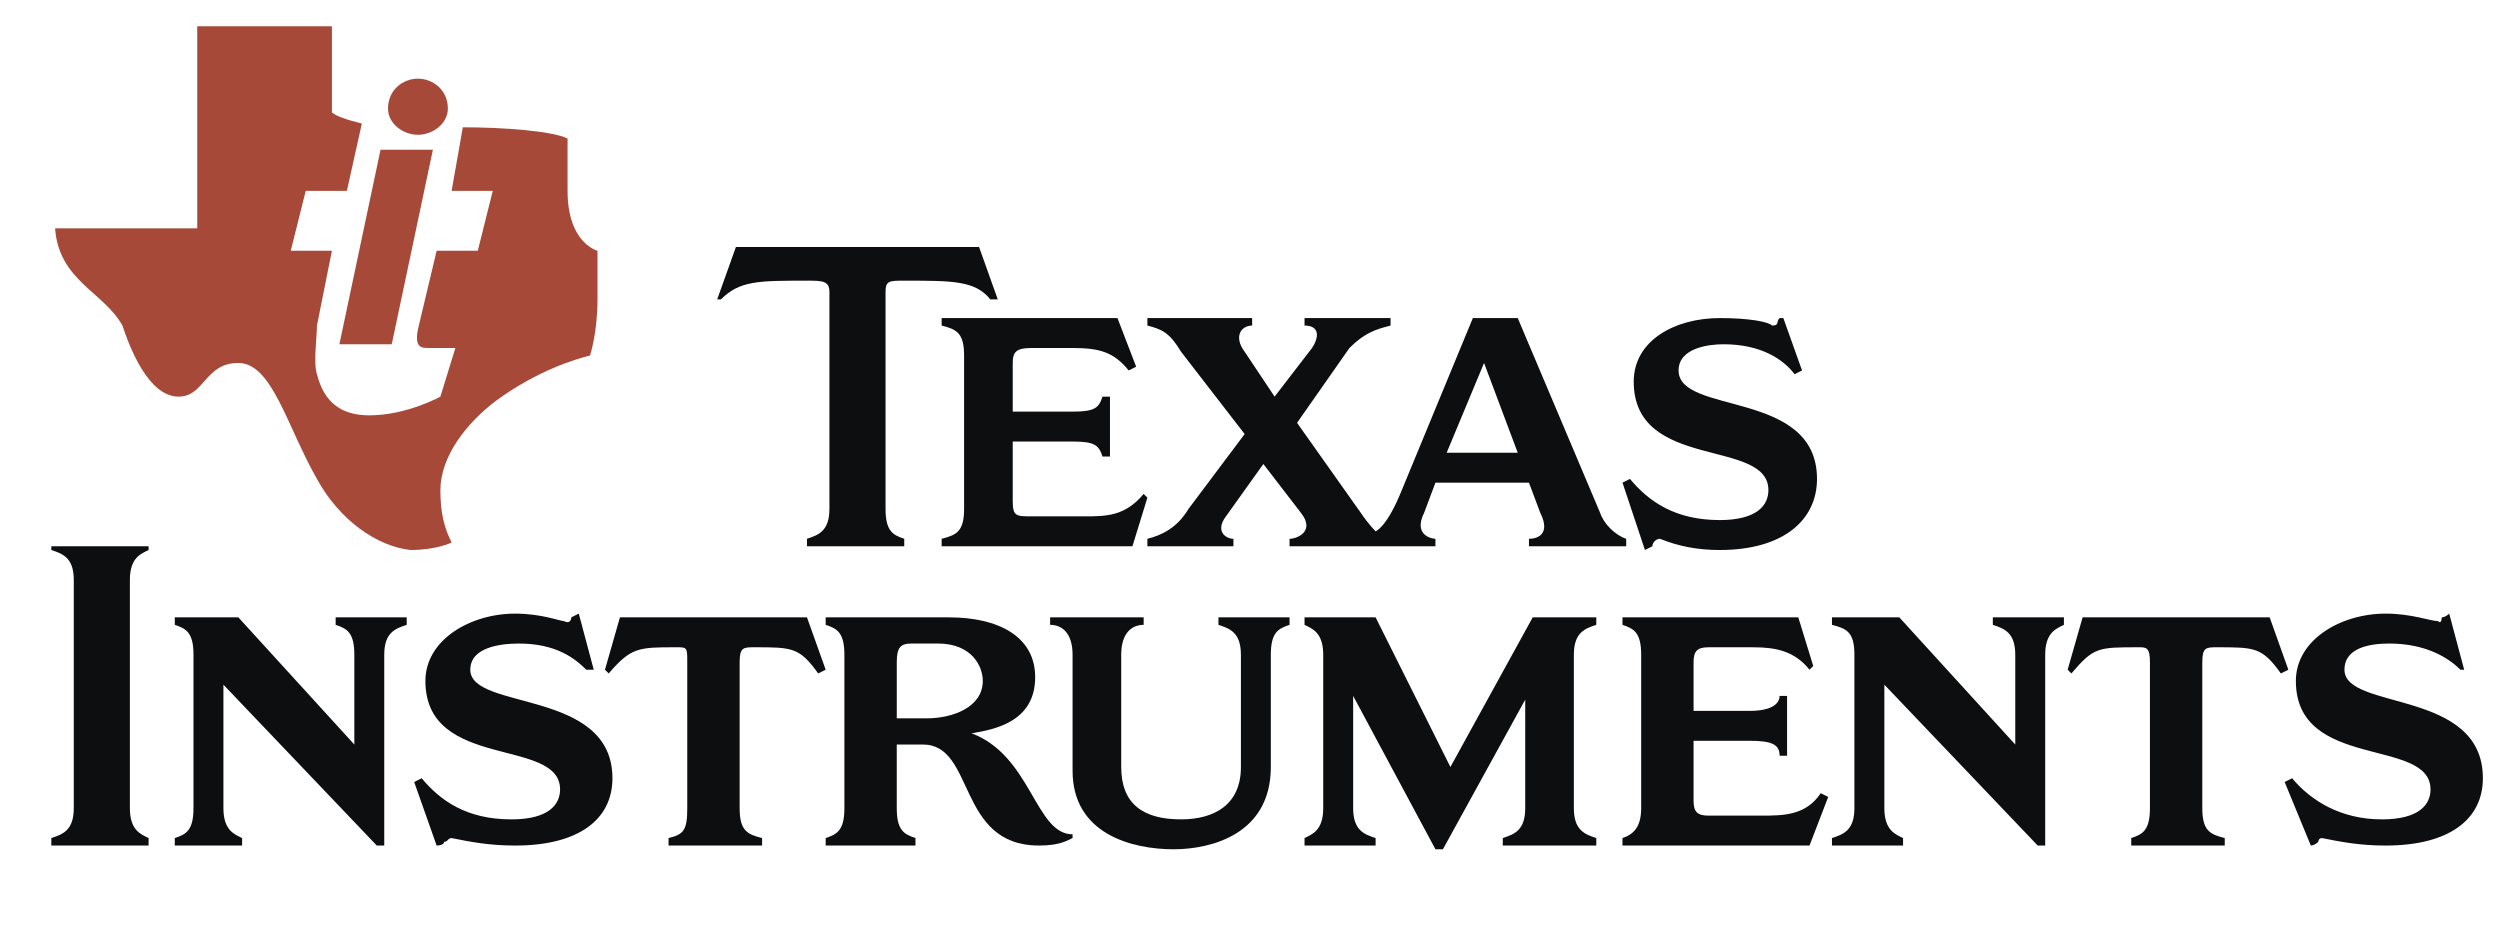
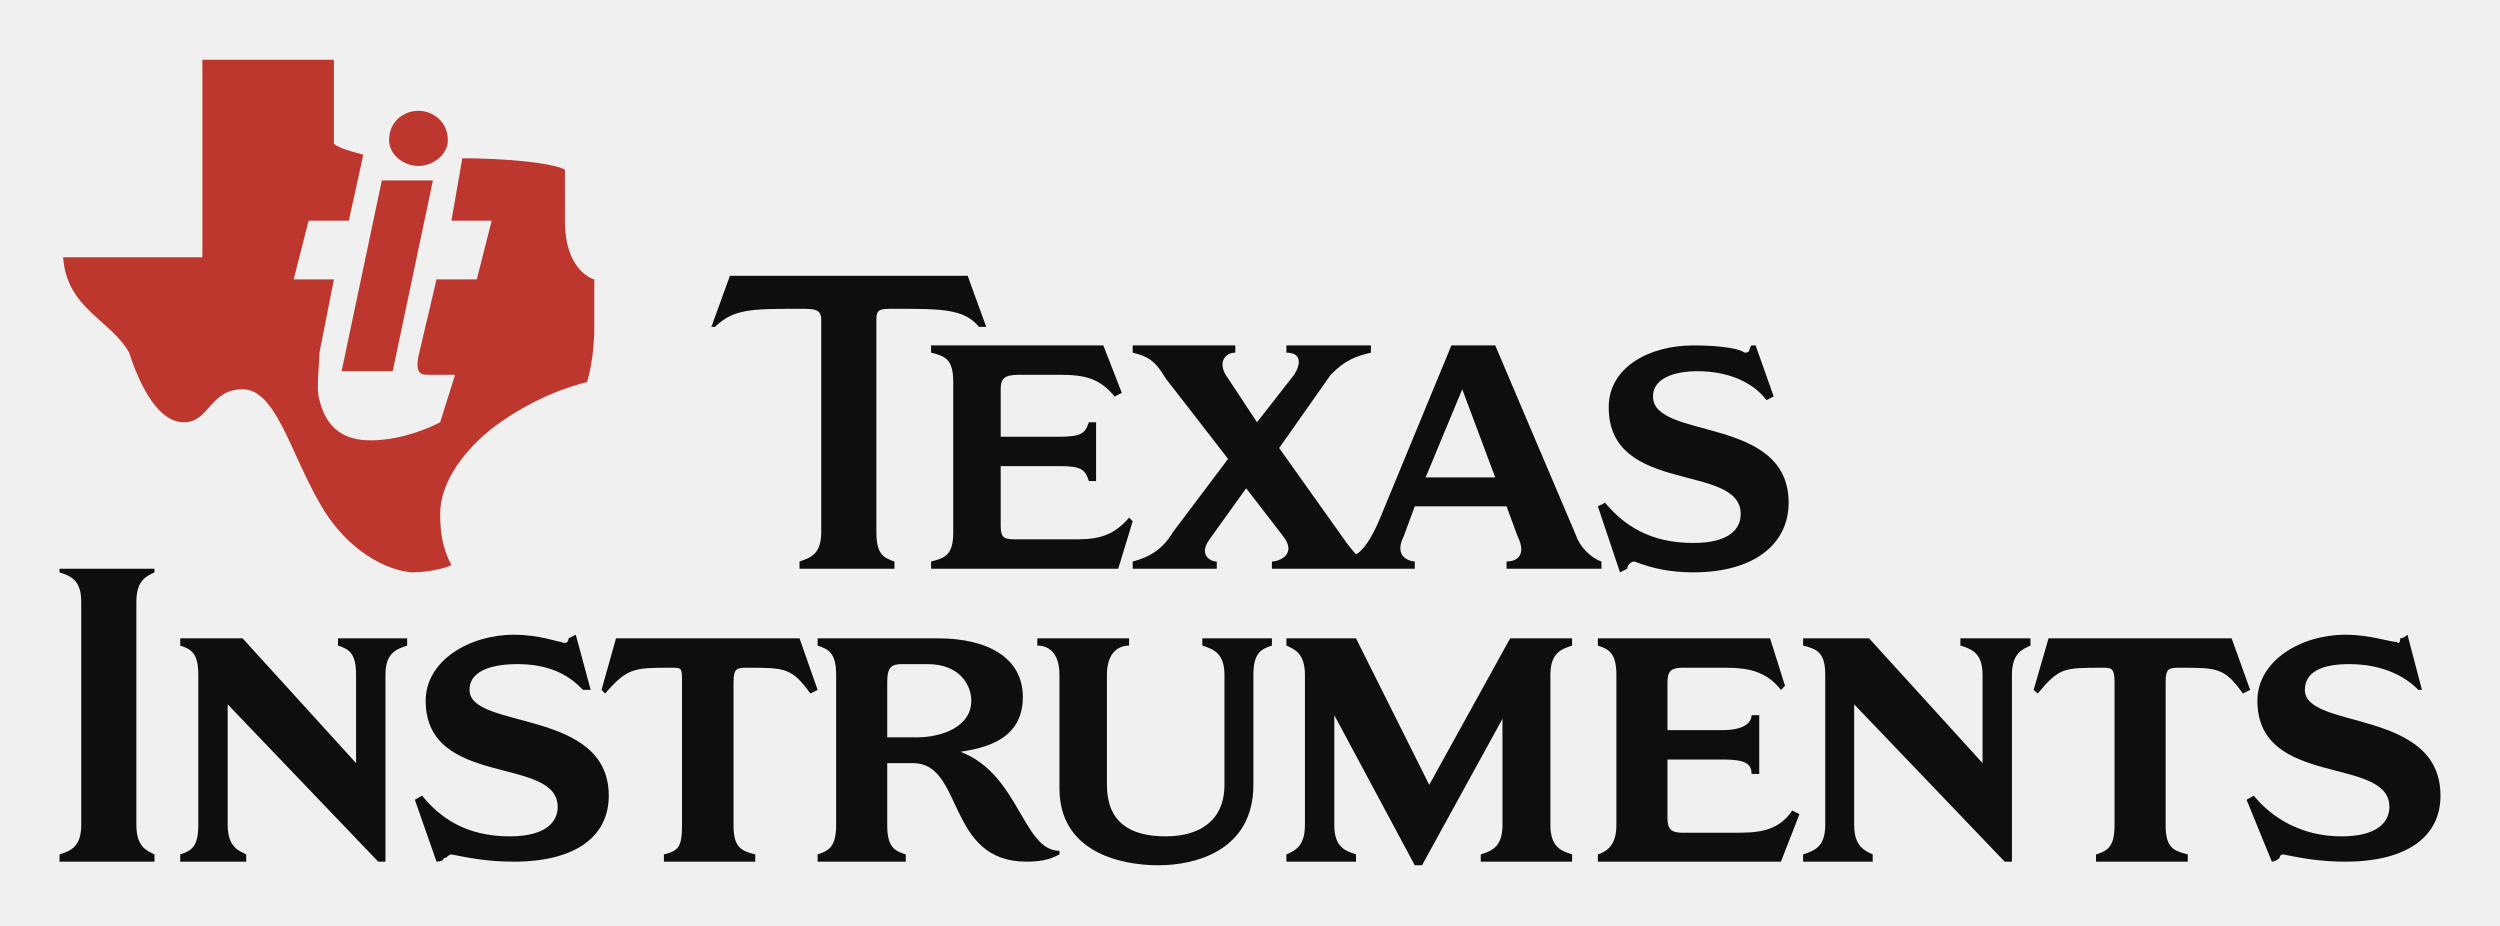
- <svg xmlns="http://www.w3.org/2000/svg" viewBox="1.928 57.057 189.29 71.321" style="max-height: 500px" width="189.29" height="71.321">
-   <g clip-rule="evenodd" fill-rule="evenodd">
-     <path d="M0 0h192.756v192.756H0V0z" fill="#fff" />
-     <path fill="#a64938" d="M36.971 66.695c3.116 0 6.798.284 7.931.851v3.965c0 3.965 2.266 4.532 2.266 4.532v3.682c0 2.549-.566 4.249-.566 4.249-1.133.283-3.965 1.133-7.081 3.399-2.266 1.699-4.249 4.248-4.249 6.798 0 1.699.283 2.832.85 3.964 0 0-1.133.566-3.116.566-2.549-.283-5.381-2.266-7.081-5.381-2.266-3.965-3.398-8.781-5.948-8.781-2.549 0-2.549 2.549-4.531 2.549-2.266 0-3.683-3.682-4.249-5.381-1.416-2.549-4.814-3.399-5.098-7.364h10.763V59.048h10.197v6.514c.284.283 1.133.567 2.266.85l-1.133 5.098h-3.116l-1.133 4.532h3.116l-1.133 5.665c0 .85-.283 2.832 0 3.683.566 2.266 1.983 3.115 3.966 3.115 2.833 0 5.381-1.417 5.381-1.417l1.133-3.682h-1.983c-.566 0-1.133 0-.85-1.416l1.416-5.948h3.116l1.133-4.532h-3.115l.848-4.815z" />
-     <path d="M30.74 68.395h3.965l-3.116 14.729h-3.964l3.115-14.729zM33.572 63.013c1.132 0 2.266.85 2.266 2.266 0 1.133-1.134 1.983-2.266 1.983-1.133 0-2.266-.85-2.266-1.983 0-1.416 1.133-2.266 2.266-2.266z" fill="#a64938" />
-     <path fill="#0c0e0f" d="M132.141 81.141c2.266 0 3.682.283 3.965.566.566 0 .283-.283.566-.566h.283l1.416 3.965-.566.284c-.85-1.134-2.549-2.267-5.381-2.267-1.133 0-3.4.283-3.4 1.983 0 3.399 10.48 1.416 10.48 8.214 0 3.115-2.549 5.381-7.363 5.381-1.699 0-3.117-.283-4.533-.85-.283 0-.566.283-.566.566l-.566.283-1.699-5.098.566-.283c1.416 1.7 3.4 3.115 6.799 3.115 2.832 0 3.682-1.132 3.682-2.265 0-3.966-10.197-1.417-10.197-8.214-.002-3.115 3.115-4.814 6.514-4.814zM73.226 98.418v-.566c1.133-.283 1.699-.566 1.699-2.265V83.973c0-1.699-.566-1.982-1.699-2.266v-.566h13.312l1.416 3.682-.566.284c-1.133-1.417-2.266-1.7-4.249-1.7h-3.115c-1.133 0-1.416.283-1.416 1.133v3.683h4.531c1.7 0 1.983-.284 2.266-1.133h.566v4.532h-.566c-.283-.85-.566-1.133-2.266-1.133h-4.531v4.532c0 1.132.283 1.132 1.416 1.132h3.965c1.699 0 3.116 0 4.532-1.699l.283.284-1.133 3.681H73.226v-.001z" />
-     <path fill="#0c0e0f" d="M68.978 95.586c0 1.699.566 1.982 1.416 2.265v.566H63.03v-.566c.85-.283 1.699-.566 1.699-2.265V79.158c0-.85-.566-.85-1.699-.85-3.682 0-5.098 0-6.515 1.417h-.284l1.417-3.965h18.411l1.416 3.965h-.566c-1.133-1.417-2.833-1.417-6.515-1.417-1.133 0-1.416 0-1.416.85v16.428zM96.168 89.921l-4.815-6.231c-.85-1.416-1.416-1.699-2.549-1.982v-.566h7.931v.566c-.85 0-1.416.85-.566 1.982l2.267 3.399 2.832-3.682c.566-.85.566-1.699-.566-1.699v-.566h6.514v.566c-1.133.283-1.982.566-3.115 1.699l-3.965 5.665 4.814 6.798c.566.849 1.133 1.416 1.133 1.416s.85-.283 1.982-3.115l5.381-13.029h3.4l6.23 14.729c.283.849 1.133 1.699 1.982 1.982v.566h-7.363v-.566c.566 0 1.699-.283.85-1.982l-.85-2.266h-7.082l-.85 2.266c-.85 1.699.566 1.982.85 1.982v.566H99.568v-.566c.566 0 1.982-.566.848-1.982l-2.832-3.682-2.832 3.965c-.85 1.133 0 1.699.566 1.699v.566h-6.515v-.566c1.133-.283 2.266-.85 3.116-2.265l4.249-5.667zm18.127-5.381l-2.832 6.798h5.383l-2.551-6.798zM7.514 100.967c0-1.697-.85-1.982-1.7-2.266v-.283h7.365v.283c-.567.283-1.417.568-1.417 2.266v17.279c0 1.699.85 1.982 1.417 2.266v.566H5.814v-.566c.85-.283 1.7-.566 1.7-2.266v-17.279zM31.023 121.078h-.566l-11.613-12.18v9.348c0 1.699.85 1.982 1.416 2.266v.566h-5.098v-.566c.85-.283 1.416-.566 1.416-2.266v-11.613c0-1.699-.566-1.982-1.416-2.266v-.566h4.814l8.781 9.629v-6.797c0-1.699-.566-1.982-1.416-2.266v-.566h5.381v.566c-.85.283-1.7.566-1.7 2.266v14.445h.001zM98.15 115.131c0 5.098-4.531 6.23-7.364 6.23-3.115 0-7.647-1.133-7.647-5.947v-8.781c0-1.699-.85-2.266-1.699-2.266v-.566h7.081v.566c-.85 0-1.699.566-1.699 2.266v8.498c0 2.832 1.699 3.965 4.531 3.965 2.55 0 4.532-1.133 4.532-3.965v-8.498c0-1.699-.85-1.982-1.7-2.266v-.566h5.383v.566c-.852.283-1.418.566-1.418 2.266v8.498zM53.965 107.199c0-1.133 0-1.133-.85-1.133-2.832 0-3.398 0-5.098 1.982l-.283-.283 1.133-3.965h14.162l1.416 3.965-.566.283c-1.417-1.982-1.983-1.982-4.815-1.982-.85 0-1.133 0-1.133 1.133v11.047c0 1.699.566 1.982 1.699 2.266v.566h-7.081v-.566c1.133-.283 1.416-.566 1.416-2.266v-11.047zM40.937 103.518c1.982 0 3.399.566 3.682.566.566.283.566-.283.566-.283l.566-.283 1.133 4.248h-.566c-.85-.85-2.266-1.982-5.099-1.982-1.416 0-3.682.283-3.682 1.982 0 3.115 10.763 1.416 10.763 8.215 0 3.115-2.549 5.098-7.364 5.098-1.983 0-3.399-.283-4.815-.566-.283 0-.283.283-.567.283 0 .283-.566.283-.566.283l-1.7-4.814.567-.283c1.416 1.699 3.399 3.115 6.797 3.115 2.833 0 3.683-1.133 3.683-2.266 0-3.967-10.197-1.416-10.197-8.215.001-3.116 3.4-5.098 6.799-5.098zM121.094 118.246c0 1.699.85 1.982 1.699 2.266v.566h-7.08v-.566c.85-.283 1.699-.566 1.699-2.266v-8.215l-6.232 11.33h-.566l-6.23-11.613v8.498c0 1.699.85 1.982 1.699 2.266v.566h-5.381v-.566c.566-.283 1.416-.566 1.416-2.266v-11.613c0-1.699-.85-1.982-1.416-2.266v-.566h5.381l5.664 11.33 6.232-11.33h4.814v.566c-.85.283-1.699.566-1.699 2.266v11.613zM156.781 121.078h-.566l-11.611-12.18v9.348c0 1.699.85 1.982 1.416 2.266v.566h-5.383v-.566c.85-.283 1.699-.566 1.699-2.266v-11.613c0-1.699-.566-1.982-1.699-2.266v-.566h5.1l8.779 9.629v-6.797c0-1.699-.85-1.982-1.699-2.266v-.566h5.383v.566c-.566.283-1.418.566-1.418 2.266v14.445h-.001zM124.775 121.078v-.566c.85-.283 1.416-.85 1.416-2.266v-11.613c0-1.699-.566-1.982-1.416-2.266v-.566h13.312l1.133 3.682-.283.283c-1.133-1.416-2.549-1.699-4.248-1.699h-3.398c-.85 0-1.133.283-1.133 1.133v3.682h4.248c1.699 0 2.266-.566 2.266-1.133h.566v4.531h-.566c0-.85-.566-1.133-2.266-1.133h-4.248v4.533c0 .85.283 1.133 1.133 1.133h3.965c1.699 0 3.398 0 4.531-1.699l.566.283-1.416 3.682h-14.162v-.001zM164.713 107.199c0-1.133-.283-1.133-.85-1.133-3.115 0-3.398 0-5.098 1.982l-.283-.283 1.133-3.965h14.162l1.416 3.965-.566.283c-1.416-1.982-1.982-1.982-4.816-1.982-.85 0-1.133 0-1.133 1.133v11.047c0 1.699.566 1.982 1.699 2.266v.566h-7.08v-.566c.85-.283 1.416-.566 1.416-2.266v-11.047zM182.557 103.518c1.982 0 3.398.566 3.965.566.285.283.285-.283.285-.283.283 0 .566-.283.566-.283l1.133 4.248h-.283c-.85-.85-2.551-1.982-5.383-1.982-1.416 0-3.398.283-3.398 1.982 0 3.115 10.48 1.416 10.48 8.215 0 3.115-2.549 5.098-7.365 5.098-1.982 0-3.398-.283-4.814-.566-.283 0-.283.283-.283.283-.283.283-.566.283-.566.283l-1.982-4.814.566-.283c1.416 1.699 3.682 3.115 6.797 3.115 2.832 0 3.682-1.133 3.682-2.266 0-3.967-10.195-1.416-10.195-8.215-.002-3.116 3.396-5.098 6.795-5.098z" />
-     <path fill="#0c0e0f" d="M73.792 103.801c3.682 0 6.515 1.416 6.515 4.531 0 3.398-3.116 3.965-4.815 4.248 4.532 1.699 4.815 7.648 7.647 7.648v.283c-.566.283-1.133.566-2.549.566-6.231 0-4.815-7.648-8.78-7.648h-1.983v4.816c0 1.699.566 1.982 1.416 2.266v.566h-6.798v-.566c.85-.283 1.417-.566 1.417-2.266v-11.613c0-1.699-.566-1.982-1.417-2.266v-.566h9.347v.001zm-3.965 7.646h2.266c1.982 0 4.248-.85 4.248-2.832 0-1.133-.849-2.832-3.398-2.832H70.96c-.849 0-1.132.283-1.132 1.416v4.248h-.001z" />
+ <svg xmlns="http://www.w3.org/2000/svg" version="1.0" width="744.094" height="275.315" id="svg7217">
+   <defs id="defs7219" />
+   <g transform="translate(-1324.226,767.1247)" id="layer1">
+     <g transform="translate(17.71654,17.77564)" id="g7585">
+       <path d="M 1444.108,-737.793 C 1456.082,-737.793 1470.344,-736.582 1474.65,-734.43 C 1474.65,-731.201 1474.65,-720.302 1474.65,-719.226 C 1474.65,-703.887 1483.396,-701.735 1483.396,-701.735 C 1483.396,-701.735 1483.396,-695.142 1483.396,-687.607 C 1483.396,-677.785 1481.243,-671.192 1481.243,-671.192 C 1476.803,-670.116 1465.904,-666.887 1453.929,-658.141 C 1445.184,-651.548 1437.515,-641.726 1437.515,-631.904 C 1437.515,-625.446 1438.591,-621.006 1440.879,-616.701 C 1440.879,-616.701 1436.438,-614.548 1428.769,-614.548 C 1419.082,-615.624 1408.184,-623.293 1401.591,-635.268 C 1392.845,-650.472 1388.54,-669.04 1378.717,-669.04 C 1368.896,-669.04 1368.896,-659.218 1361.226,-659.218 C 1352.481,-659.218 1347.099,-673.345 1344.946,-679.938 C 1339.43,-689.76 1326.379,-692.989 1325.302,-708.327 L 1366.743,-708.327 C 1366.743,-731.201 1366.743,-744.252 1366.743,-767.125 C 1381.947,-767.125 1390.692,-767.125 1405.896,-767.125 L 1405.896,-742.099 C 1407.107,-741.023 1410.336,-739.946 1414.642,-738.87 L 1410.336,-719.226 L 1398.361,-719.226 L 1393.921,-701.735 L 1405.896,-701.735 L 1401.591,-679.938 C 1401.591,-676.709 1400.514,-669.04 1401.591,-665.81 C 1403.744,-657.065 1409.26,-653.836 1416.794,-653.836 C 1427.693,-653.836 1437.515,-659.218 1437.515,-659.218 L 1441.955,-673.345 C 1439.802,-673.345 1436.438,-673.345 1434.286,-673.345 C 1432.133,-673.345 1429.98,-673.345 1431.056,-678.862 L 1436.438,-701.735 L 1448.413,-701.735 L 1452.853,-719.226 L 1440.879,-719.226 L 1444.108,-737.793" style="fill:#be372f;fill-rule:evenodd;stroke:none" id="path10" />
+       <path d="M 1420.158,-731.201 L 1435.362,-731.201 L 1423.387,-674.421 L 1408.184,-674.421 L 1420.158,-731.201" style="fill:#be372f;fill-rule:evenodd;stroke:none" id="path14" />
+       <path d="M 1431.056,-751.921 C 1435.362,-751.921 1439.802,-748.692 1439.802,-743.175 C 1439.802,-738.87 1435.362,-735.506 1431.056,-735.506 C 1426.617,-735.506 1422.311,-738.87 1422.311,-743.175 C 1422.311,-748.692 1426.617,-751.921 1431.056,-751.921" style="fill:#be372f;fill-rule:evenodd;stroke:none" id="path18" />
+       <path d="M 1810.481,-682.091 C 1819.226,-682.091 1824.608,-681.014 1825.685,-679.938 C 1827.837,-679.938 1826.761,-681.014 1827.837,-682.091 L 1829.048,-682.091 L 1834.43,-666.887 L 1832.277,-665.81 C 1829.048,-670.116 1822.455,-674.421 1811.557,-674.421 C 1807.251,-674.421 1798.506,-673.345 1798.506,-666.887 C 1798.506,-653.836 1838.87,-661.37 1838.87,-635.268 C 1838.87,-623.293 1829.048,-614.548 1810.481,-614.548 C 1803.888,-614.548 1798.506,-615.624 1792.989,-617.777 C 1791.913,-617.777 1790.837,-616.701 1790.837,-615.624 L 1788.684,-614.548 L 1782.091,-634.192 L 1784.244,-635.268 C 1789.76,-628.675 1797.429,-623.293 1810.481,-623.293 C 1821.379,-623.293 1824.608,-627.599 1824.608,-631.904 C 1824.608,-647.243 1785.32,-637.421 1785.32,-663.658 C 1785.32,-675.632 1797.429,-682.091 1810.481,-682.091" style="fill:#0f0e0c;fill-rule:evenodd;stroke:none" id="path22" />
+       <path d="M 1583.633,-615.624 L 1583.633,-617.777 C 1588.074,-618.853 1590.226,-619.93 1590.226,-626.523 L 1590.226,-671.192 C 1590.226,-677.785 1588.074,-678.862 1583.633,-679.938 L 1583.633,-682.091 L 1634.896,-682.091 L 1640.412,-667.963 L 1638.26,-666.887 C 1633.82,-672.269 1629.514,-673.345 1621.845,-673.345 C 1620.768,-673.345 1609.87,-673.345 1609.87,-673.345 C 1605.43,-673.345 1604.354,-672.269 1604.354,-669.04 L 1604.354,-654.912 L 1621.845,-654.912 C 1628.438,-654.912 1629.514,-655.988 1630.591,-659.218 L 1632.743,-659.218 L 1632.743,-641.726 L 1630.591,-641.726 C 1629.514,-645.09 1628.438,-646.167 1621.845,-646.167 L 1604.354,-646.167 L 1604.354,-628.675 C 1604.354,-624.37 1605.43,-624.37 1609.87,-624.37 C 1609.87,-624.37 1623.998,-624.37 1625.074,-624.37 C 1631.667,-624.37 1637.049,-624.37 1642.565,-630.828 L 1643.642,-629.752 L 1639.336,-615.624 L 1583.633,-615.624" style="fill:#0f0e0c;fill-rule:evenodd;stroke:none" id="path26" />
+       <path d="M 1567.353,-626.523 C 1567.353,-619.93 1569.506,-618.853 1572.735,-617.777 L 1572.735,-615.624 L 1544.48,-615.624 L 1544.48,-617.777 C 1547.709,-618.853 1550.939,-619.93 1550.939,-626.523 L 1550.939,-689.76 C 1550.939,-692.989 1548.786,-692.989 1544.48,-692.989 C 1530.218,-692.989 1524.836,-692.989 1519.32,-687.607 L 1518.243,-687.607 L 1523.76,-702.811 L 1594.532,-702.811 L 1600.048,-687.607 L 1597.895,-687.607 C 1593.455,-692.989 1586.997,-692.989 1572.735,-692.989 C 1568.43,-692.989 1567.353,-692.989 1567.353,-689.76 L 1567.353,-626.523" style="fill:#0f0e0c;fill-rule:evenodd;stroke:none" id="path30" />
+       <path d="M 1672.031,-648.319 L 1653.464,-672.269 C 1650.235,-677.785 1647.947,-678.862 1643.642,-679.938 L 1643.642,-682.091 L 1674.184,-682.091 L 1674.184,-679.938 C 1670.955,-679.938 1668.668,-676.709 1672.031,-672.269 L 1680.642,-659.218 L 1691.675,-673.345 C 1693.828,-676.709 1693.828,-679.938 1689.388,-679.938 L 1689.388,-682.091 L 1714.548,-682.091 L 1714.548,-679.938 C 1710.108,-678.862 1706.879,-677.785 1702.573,-673.345 L 1687.235,-651.548 L 1705.803,-625.446 C 1707.955,-622.217 1710.108,-619.93 1710.108,-619.93 C 1710.108,-619.93 1713.472,-621.006 1717.777,-631.904 L 1738.498,-682.091 L 1751.549,-682.091 L 1775.633,-625.446 C 1776.709,-622.217 1779.938,-618.853 1783.167,-617.777 L 1783.167,-615.624 L 1754.913,-615.624 L 1754.913,-617.777 C 1757.065,-617.777 1761.371,-618.853 1758.141,-625.446 L 1754.913,-634.192 L 1727.599,-634.192 L 1724.37,-625.446 C 1721.006,-618.853 1726.523,-617.777 1727.599,-617.777 L 1727.599,-615.624 L 1685.082,-615.624 L 1685.082,-617.777 C 1687.235,-617.777 1692.752,-619.93 1688.312,-625.446 L 1677.413,-639.574 L 1666.515,-624.37 C 1663.286,-619.93 1666.515,-617.777 1668.668,-617.777 L 1668.668,-615.624 L 1643.642,-615.624 L 1643.642,-617.777 C 1647.947,-618.853 1652.387,-621.006 1655.616,-626.523 L 1672.031,-648.319 z M 1741.727,-669.04 L 1730.829,-642.803 L 1751.549,-642.803 L 1741.727,-669.04" style="fill:#0f0e0c;fill-rule:evenodd;stroke:none" id="path34" />
+       <path d="M 1330.684,-605.802 C 1330.684,-612.395 1327.455,-613.471 1324.226,-614.548 L 1324.226,-615.624 L 1352.481,-615.624 L 1352.481,-614.548 C 1350.328,-613.471 1347.099,-612.395 1347.099,-605.802 L 1347.099,-539.336 C 1347.099,-532.743 1350.328,-531.667 1352.481,-530.59 L 1352.481,-528.437 L 1324.226,-528.437 L 1324.226,-530.59 C 1327.455,-531.667 1330.684,-532.743 1330.684,-539.336 L 1330.684,-605.802" style="fill:#0f0e0c;fill-rule:evenodd;stroke:none" id="path38" />
+       <path d="M 1421.235,-528.437 L 1419.082,-528.437 L 1374.277,-575.26 L 1374.277,-539.336 C 1374.277,-532.743 1377.641,-531.667 1379.794,-530.59 L 1379.794,-528.437 L 1360.15,-528.437 L 1360.15,-530.59 C 1363.379,-531.667 1365.532,-532.743 1365.532,-539.336 L 1365.532,-584.006 C 1365.532,-590.598 1363.379,-591.675 1360.15,-592.751 L 1360.15,-594.904 L 1378.717,-594.904 L 1412.489,-557.769 L 1412.489,-584.006 C 1412.489,-590.598 1410.336,-591.675 1407.107,-592.751 L 1407.107,-594.904 L 1427.693,-594.904 L 1427.693,-592.751 C 1424.464,-591.675 1421.235,-590.598 1421.235,-584.006 L 1421.235,-528.437" style="fill:#0f0e0c;fill-rule:evenodd;stroke:none" id="path42" />
+       <path d="M 1679.566,-551.311 C 1679.566,-531.667 1662.209,-527.361 1651.311,-527.361 C 1639.336,-527.361 1621.845,-531.667 1621.845,-550.234 L 1621.845,-584.006 C 1621.845,-590.598 1618.616,-592.751 1615.252,-592.751 L 1615.252,-594.904 L 1642.565,-594.904 L 1642.565,-592.751 C 1639.336,-592.751 1635.972,-590.598 1635.972,-584.006 L 1635.972,-551.311 C 1635.972,-540.412 1642.565,-535.972 1653.464,-535.972 C 1663.286,-535.972 1670.955,-540.412 1670.955,-551.311 L 1670.955,-584.006 C 1670.955,-590.598 1667.591,-591.675 1664.362,-592.751 L 1664.362,-594.904 L 1685.082,-594.904 L 1685.082,-592.751 C 1681.853,-591.675 1679.566,-590.598 1679.566,-584.006 L 1679.566,-551.311" style="fill:#0f0e0c;fill-rule:evenodd;stroke:none" id="path46" />
+       <path d="M 1509.498,-581.853 C 1509.498,-586.158 1509.498,-586.158 1506.269,-586.158 C 1495.37,-586.158 1493.217,-586.158 1486.625,-578.489 L 1485.548,-579.565 L 1489.854,-594.904 L 1544.48,-594.904 L 1549.862,-579.565 L 1547.709,-578.489 C 1542.193,-586.158 1540.04,-586.158 1529.141,-586.158 C 1525.913,-586.158 1524.836,-586.158 1524.836,-581.853 L 1524.836,-539.336 C 1524.836,-532.743 1526.989,-531.667 1531.294,-530.59 L 1531.294,-528.437 L 1504.116,-528.437 L 1504.116,-530.59 C 1508.421,-531.667 1509.498,-532.743 1509.498,-539.336 L 1509.498,-581.853" style="fill:#0f0e0c;fill-rule:evenodd;stroke:none" id="path50" />
+       <path d="M 1459.446,-595.98 C 1466.981,-595.98 1472.497,-593.827 1473.573,-593.827 C 1475.726,-592.751 1475.726,-594.904 1475.726,-594.904 L 1477.879,-595.98 L 1482.319,-579.565 L 1480.032,-579.565 C 1476.803,-582.929 1471.421,-587.235 1460.522,-587.235 C 1455.006,-587.235 1446.261,-586.158 1446.261,-579.565 C 1446.261,-567.591 1487.701,-574.184 1487.701,-548.081 C 1487.701,-535.972 1477.879,-528.437 1459.446,-528.437 C 1451.777,-528.437 1446.261,-529.514 1440.879,-530.59 C 1439.802,-530.59 1439.802,-529.514 1438.591,-529.514 C 1438.591,-528.437 1436.438,-528.437 1436.438,-528.437 L 1429.98,-546.87 L 1432.133,-548.081 C 1437.515,-541.489 1445.184,-535.972 1458.235,-535.972 C 1469.134,-535.972 1472.497,-540.412 1472.497,-544.718 C 1472.497,-560.056 1433.209,-550.234 1433.209,-576.336 C 1433.209,-588.311 1446.261,-595.98 1459.446,-595.98" style="fill:#0f0e0c;fill-rule:evenodd;stroke:none" id="path54" />
+       <path d="M 1767.964,-539.336 C 1767.964,-532.743 1771.193,-531.667 1774.422,-530.59 L 1774.422,-528.437 L 1747.243,-528.437 L 1747.243,-530.59 C 1750.473,-531.667 1753.701,-532.743 1753.701,-539.336 L 1753.701,-570.954 L 1729.752,-527.361 L 1727.599,-527.361 L 1703.65,-572.031 L 1703.65,-539.336 C 1703.65,-532.743 1706.879,-531.667 1710.108,-530.59 L 1710.108,-528.437 L 1689.388,-528.437 L 1689.388,-530.59 C 1691.675,-531.667 1694.904,-532.743 1694.904,-539.336 L 1694.904,-584.006 C 1694.904,-590.598 1691.675,-591.675 1689.388,-592.751 L 1689.388,-594.904 L 1710.108,-594.904 L 1731.905,-551.311 L 1755.989,-594.904 L 1774.422,-594.904 L 1774.422,-592.751 C 1771.193,-591.675 1767.964,-590.598 1767.964,-584.006 L 1767.964,-539.336" style="fill:#0f0e0c;fill-rule:evenodd;stroke:none" id="path58" />
+       <path d="M 1905.337,-528.437 L 1903.184,-528.437 L 1858.379,-575.26 L 1858.379,-539.336 C 1858.379,-532.743 1861.743,-531.667 1863.896,-530.59 L 1863.896,-528.437 L 1843.176,-528.437 L 1843.176,-530.59 C 1846.405,-531.667 1849.768,-532.743 1849.768,-539.336 L 1849.768,-584.006 C 1849.768,-590.598 1847.481,-591.675 1843.176,-592.751 L 1843.176,-594.904 L 1862.82,-594.904 L 1896.591,-557.769 L 1896.591,-584.006 C 1896.591,-590.598 1893.362,-591.675 1889.998,-592.751 L 1889.998,-594.904 L 1910.853,-594.904 L 1910.853,-592.751 C 1908.566,-591.675 1905.337,-590.598 1905.337,-584.006 L 1905.337,-528.437" style="fill:#0f0e0c;fill-rule:evenodd;stroke:none" id="path62" />
+       <path d="M 1782.091,-528.437 L 1782.091,-530.59 C 1785.32,-531.667 1787.608,-533.819 1787.608,-539.336 L 1787.608,-584.006 C 1787.608,-590.598 1785.32,-591.675 1782.091,-592.751 L 1782.091,-594.904 L 1833.353,-594.904 L 1837.794,-580.776 L 1836.583,-579.565 C 1832.277,-585.082 1826.761,-586.158 1820.303,-586.158 C 1819.226,-586.158 1807.251,-586.158 1807.251,-586.158 C 1803.888,-586.158 1802.811,-585.082 1802.811,-581.853 L 1802.811,-567.591 L 1819.226,-567.591 C 1825.685,-567.591 1827.837,-569.878 1827.837,-572.031 L 1830.125,-572.031 L 1830.125,-554.54 L 1827.837,-554.54 C 1827.837,-557.769 1825.685,-558.845 1819.226,-558.845 L 1802.811,-558.845 L 1802.811,-541.489 C 1802.811,-538.125 1803.888,-537.048 1807.251,-537.048 C 1807.251,-537.048 1821.379,-537.048 1822.455,-537.048 C 1829.048,-537.048 1835.506,-537.048 1839.946,-543.641 L 1842.099,-542.565 L 1836.583,-528.437 L 1782.091,-528.437" style="fill:#0f0e0c;fill-rule:evenodd;stroke:none" id="path66" />
+       <path d="M 1935.879,-581.853 C 1935.879,-586.158 1934.803,-586.158 1932.515,-586.158 C 1920.54,-586.158 1919.464,-586.158 1913.006,-578.489 L 1911.795,-579.565 L 1916.235,-594.904 L 1970.727,-594.904 L 1976.243,-579.565 L 1974.09,-578.489 C 1968.574,-586.158 1966.421,-586.158 1955.523,-586.158 C 1952.159,-586.158 1951.083,-586.158 1951.083,-581.853 L 1951.083,-539.336 C 1951.083,-532.743 1953.235,-531.667 1957.675,-530.59 L 1957.675,-528.437 L 1930.362,-528.437 L 1930.362,-530.59 C 1933.726,-531.667 1935.879,-532.743 1935.879,-539.336 L 1935.879,-581.853" style="fill:#0f0e0c;fill-rule:evenodd;stroke:none" id="path70" />
+       <path d="M 2004.498,-595.98 C 2012.167,-595.98 2017.684,-593.827 2019.836,-593.827 C 2020.913,-592.751 2020.913,-594.904 2020.913,-594.904 C 2021.989,-594.904 2023.066,-595.98 2023.066,-595.98 L 2027.371,-579.565 L 2026.295,-579.565 C 2023.066,-582.929 2016.473,-587.235 2005.709,-587.235 C 2000.193,-587.235 1992.524,-586.158 1992.524,-579.565 C 1992.524,-567.591 2032.887,-574.184 2032.887,-548.081 C 2032.887,-535.972 2023.066,-528.437 2004.498,-528.437 C 1996.964,-528.437 1991.447,-529.514 1986.065,-530.59 C 1984.989,-530.59 1984.989,-529.514 1984.989,-529.514 C 1983.778,-528.437 1982.701,-528.437 1982.701,-528.437 L 1975.167,-546.87 L 1977.319,-548.081 C 1982.701,-541.489 1991.447,-535.972 2003.422,-535.972 C 2014.32,-535.972 2017.684,-540.412 2017.684,-544.718 C 2017.684,-560.056 1978.396,-550.234 1978.396,-576.336 C 1978.396,-588.311 1991.447,-595.98 2004.498,-595.98" style="fill:#0f0e0c;fill-rule:evenodd;stroke:none" id="path74" />
+       <path d="M 1585.786,-594.904 C 1600.048,-594.904 1610.947,-589.387 1610.947,-577.413 C 1610.947,-564.362 1598.972,-562.209 1592.379,-561.132 C 1609.87,-554.54 1610.947,-531.667 1621.845,-531.667 L 1621.845,-530.59 C 1619.692,-529.514 1617.539,-528.437 1612.023,-528.437 C 1588.074,-528.437 1593.455,-557.769 1578.252,-557.769 L 1570.582,-557.769 L 1570.582,-539.336 C 1570.582,-532.743 1572.735,-531.667 1576.099,-530.59 L 1576.099,-528.437 L 1549.862,-528.437 L 1549.862,-530.59 C 1553.091,-531.667 1555.378,-532.743 1555.378,-539.336 L 1555.378,-584.006 C 1555.378,-590.598 1553.091,-591.675 1549.862,-592.751 L 1549.862,-594.904 L 1585.786,-594.904 z M 1570.582,-565.438 L 1579.328,-565.438 C 1586.997,-565.438 1595.608,-568.667 1595.608,-576.336 C 1595.608,-580.776 1592.379,-587.235 1582.557,-587.235 L 1575.023,-587.235 C 1571.659,-587.235 1570.582,-586.158 1570.582,-581.853 L 1570.582,-565.438" style="fill:#0f0e0c;fill-rule:evenodd;stroke:none" id="path78" />
+     </g>
  </g>
</svg>
